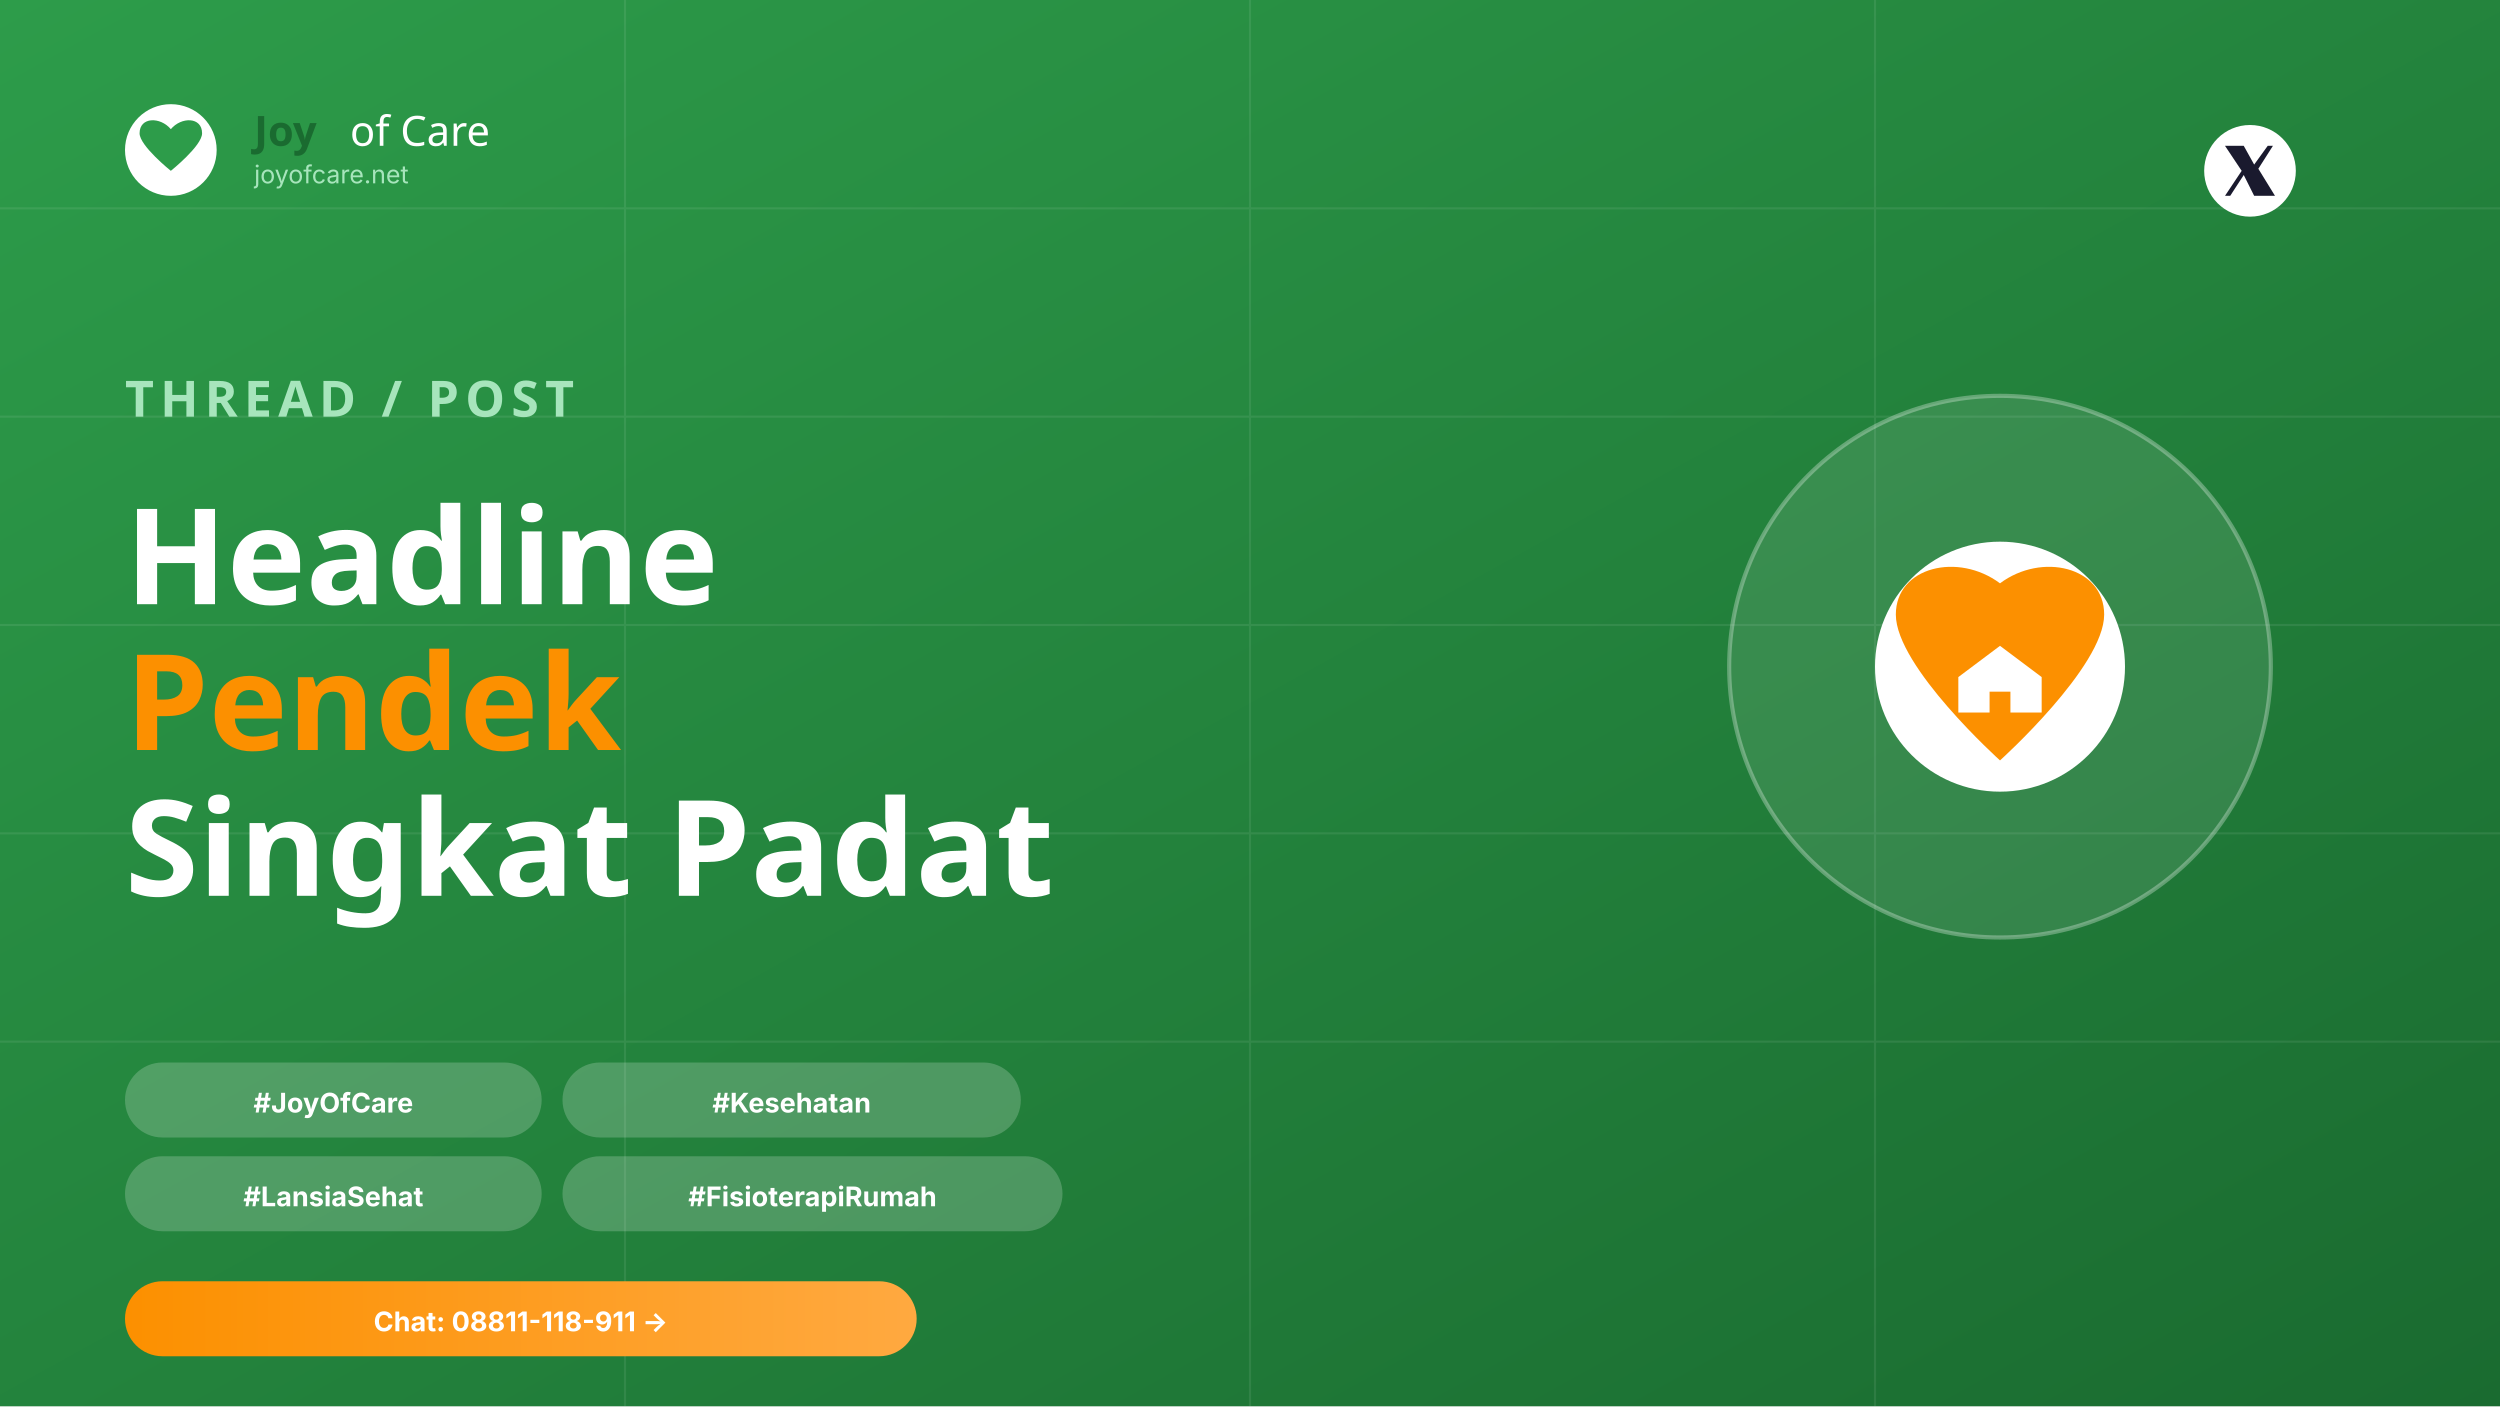
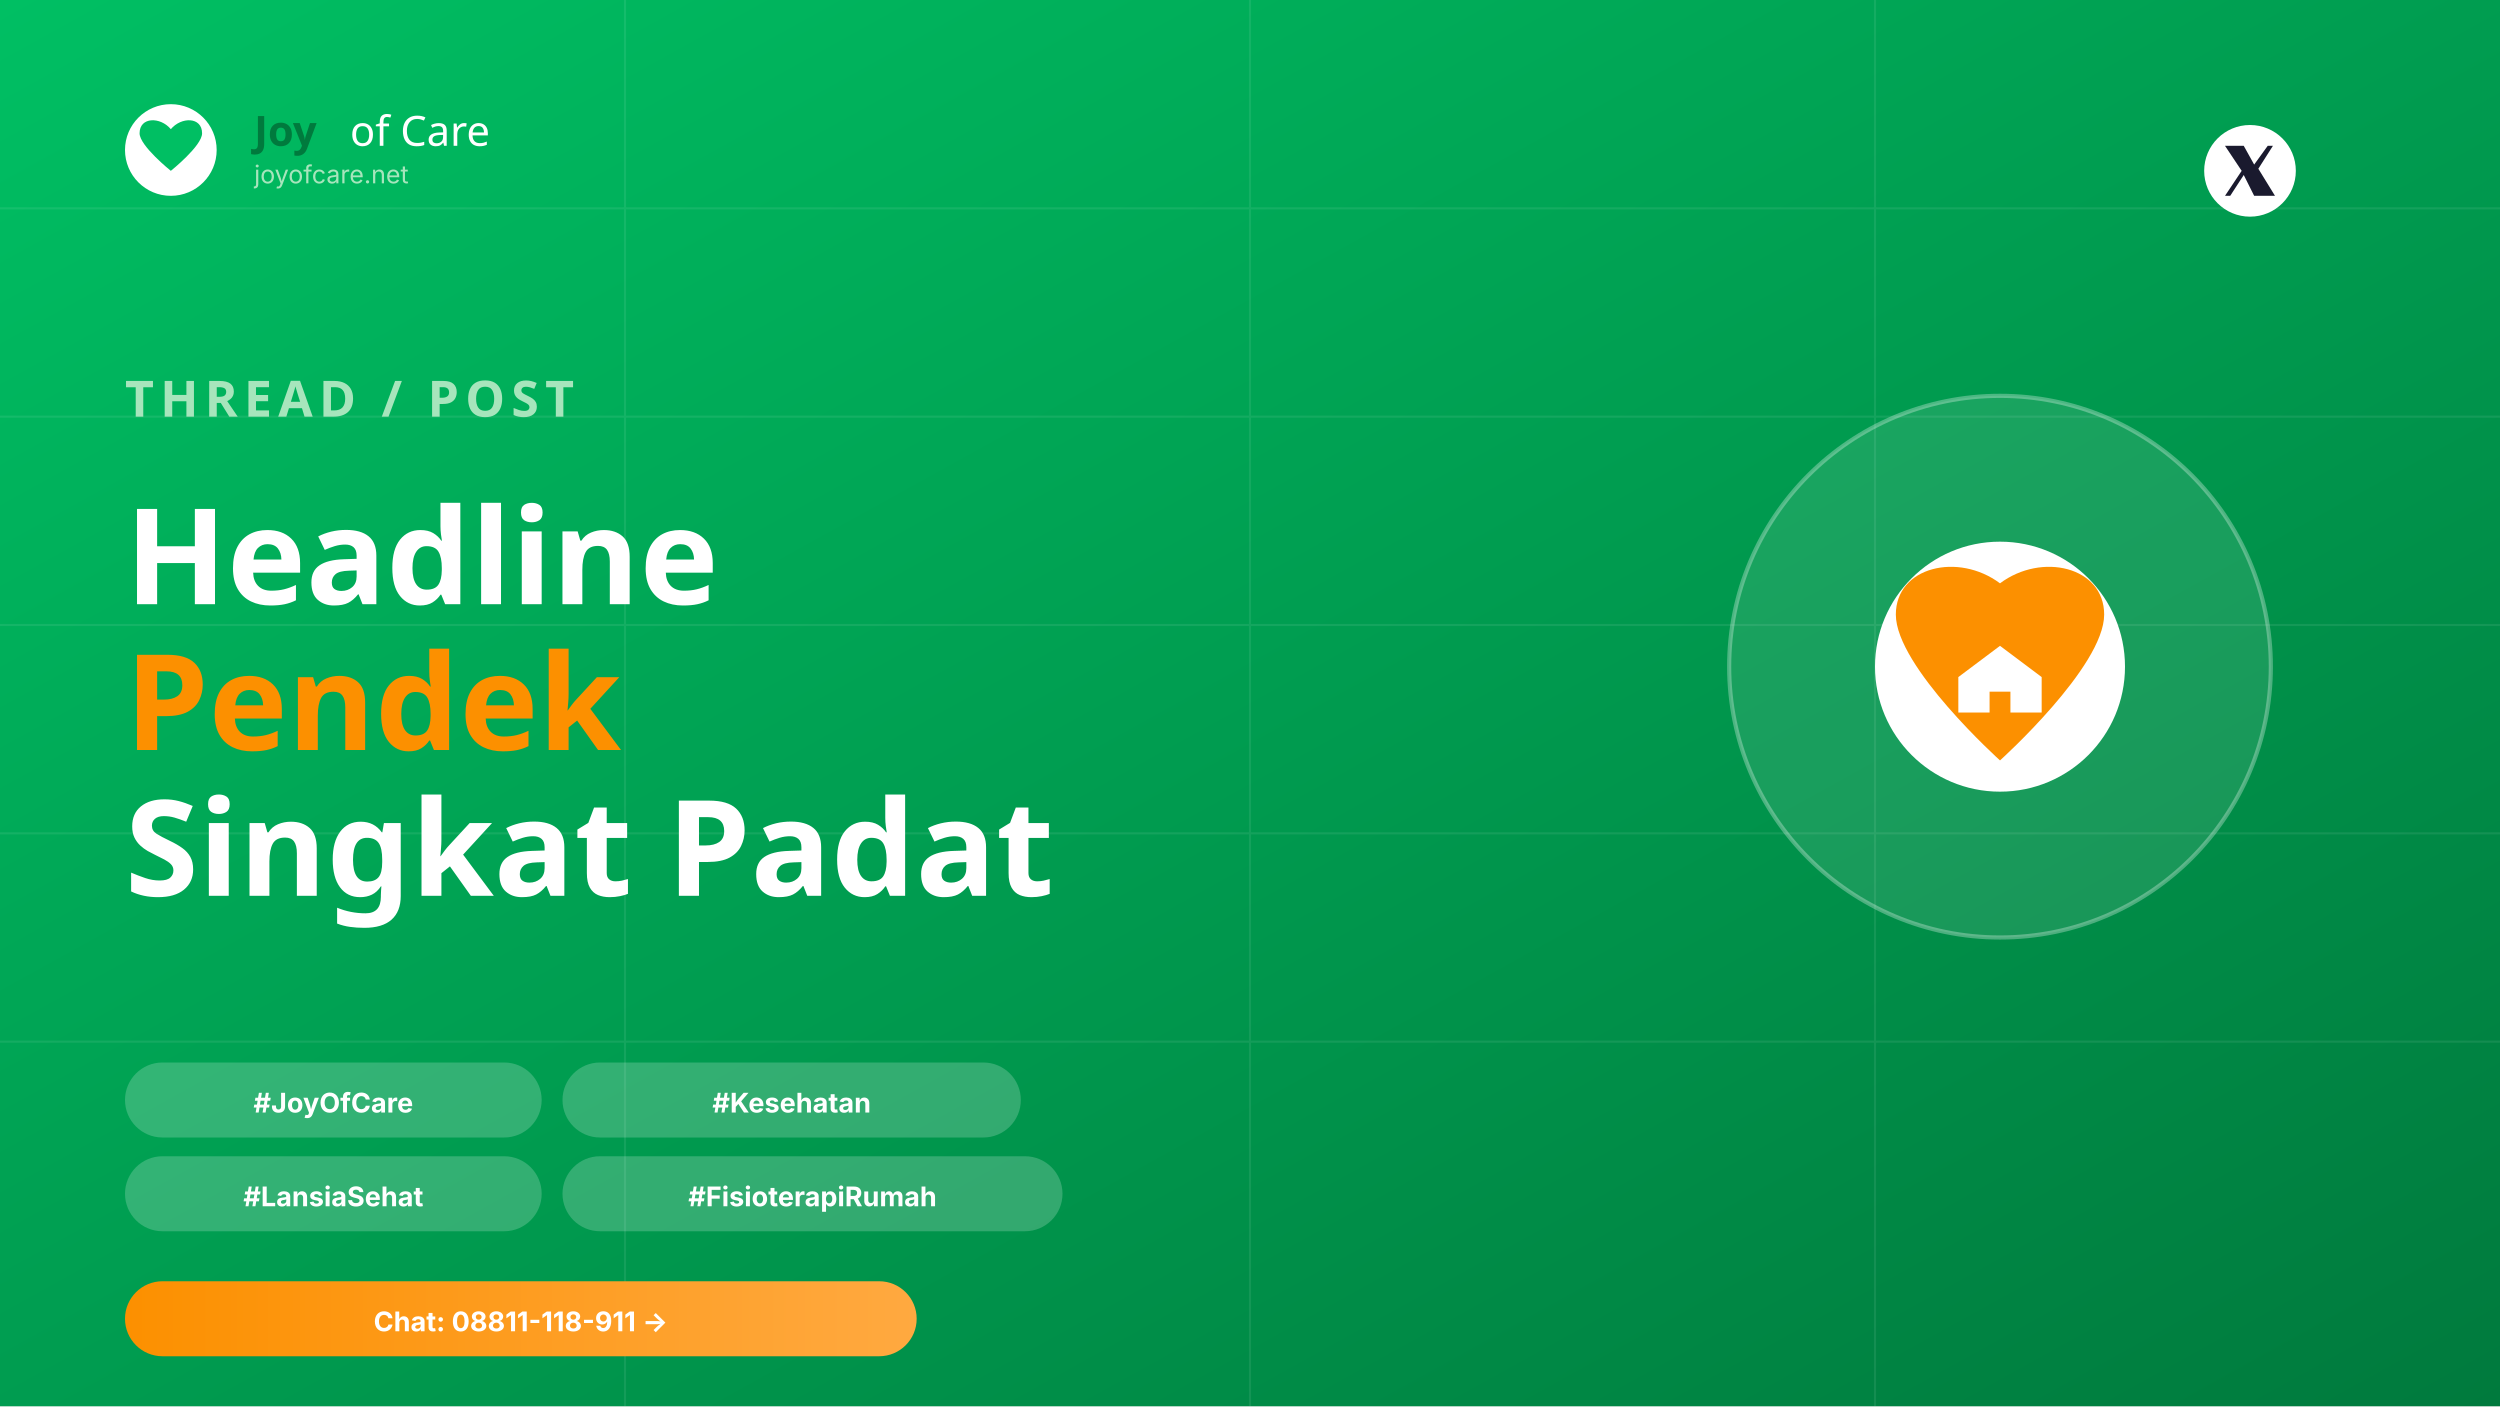
<svg xmlns="http://www.w3.org/2000/svg" viewBox="0 0 1200 675" width="1200" height="675" role="img" aria-label="Twitter/X Image Template - JoyofCare">
  <defs>
    <linearGradient id="twBg" x1="0%" y1="0%" x2="100%" y2="100%">
-       <stop offset="0%" stop-color="#2D9C4A" />
-       <stop offset="100%" stop-color="#1A6B30" />
+       <stop offset="0%" stop-color="#00bf63" />
+       <stop offset="100%" stop-color="#007A3D" />
    </linearGradient>
    <linearGradient id="warmOrangeTw" x1="0%" y1="0%" x2="100%" y2="0%">
      <stop offset="0%" stop-color="#FC9000" />
      <stop offset="100%" stop-color="#FFA940" />
    </linearGradient>
    <filter id="twShadow" x="-20%" y="-20%" width="140%" height="140%">
      <feGaussianBlur in="SourceAlpha" stdDeviation="6" />
      <feOffset dx="0" dy="4" result="offsetblur" />
      <feComponentTransfer>
        <feFuncA type="linear" slope="0.18" />
      </feComponentTransfer>
      <feMerge>
        <feMergeNode />
        <feMergeNode in="SourceGraphic" />
      </feMerge>
    </filter>
  </defs>
  <rect width="1200" height="675" fill="url(#twBg)" />
  <g opacity="0.08">
    <line x1="0" y1="100" x2="1200" y2="100" stroke="#FFFFFF" stroke-width="1" />
    <line x1="0" y1="200" x2="1200" y2="200" stroke="#FFFFFF" stroke-width="1" />
    <line x1="0" y1="300" x2="1200" y2="300" stroke="#FFFFFF" stroke-width="1" />
    <line x1="0" y1="400" x2="1200" y2="400" stroke="#FFFFFF" stroke-width="1" />
    <line x1="0" y1="500" x2="1200" y2="500" stroke="#FFFFFF" stroke-width="1" />
    <line x1="300" y1="0" x2="300" y2="675" stroke="#FFFFFF" stroke-width="1" />
    <line x1="600" y1="0" x2="600" y2="675" stroke="#FFFFFF" stroke-width="1" />
    <line x1="900" y1="0" x2="900" y2="675" stroke="#FFFFFF" stroke-width="1" />
  </g>
  <g transform="translate(60, 50)">
    <rect x="0" y="0" width="44" height="44" rx="22" fill="#FFFFFF" />
-     <path d="M 22 12 C 17 6, 7 6, 7 14 C 7 20, 22 32, 22 32 C 22 32, 37 20, 37 14 C 37 6, 27 6, 22 12 Z" fill="#2D9C4A" />
-     <text x="62" y="20" font-family="Montserrat, sans-serif" font-size="20" font-weight="800" fill="#1A6B30">Joy</text>
+     <path d="M 22 12 C 17 6, 7 6, 7 14 C 7 20, 22 32, 22 32 C 22 32, 37 20, 37 14 C 37 6, 27 6, 22 12 Z" fill="#00bf63" />
+     <text x="62" y="20" font-family="Montserrat, sans-serif" font-size="20" font-weight="800" fill="#007A3D">Joy</text>
    <text x="108" y="20" font-family="Montserrat, sans-serif" font-size="20" font-weight="400" fill="#FFFFFF">of Care</text>
    <text x="62" y="38" font-family="Inter, sans-serif" font-size="12" fill="#A7E5BC">joyofcare.net</text>
  </g>
  <g transform="translate(1040, 60)">
    <circle cx="40" cy="22" r="22" fill="#FFFFFF" />
    <g transform="translate(28, 10)" fill="#1A1A2E">
      <path d="M 0 0 L 8 12 L 0 24 L 2.5 24 L 9 14 L 14 24 L 24 24 L 16 11 L 23 0 L 20.5 0 L 14 9 L 9 0 Z" />
    </g>
  </g>
  <g transform="translate(60, 200)">
    <text x="0" y="0" font-family="Montserrat, sans-serif" font-size="24" font-weight="700" fill="#A7E5BC" letter-spacing="3">THREAD / POST</text>
    <text x="0" y="90" font-family="Montserrat, sans-serif" font-size="64" font-weight="800" fill="#FFFFFF">Headline</text>
    <text x="0" y="160" font-family="Montserrat, sans-serif" font-size="64" font-weight="800" fill="#FC9000">Pendek</text>
    <text x="0" y="230" font-family="Montserrat, sans-serif" font-size="64" font-weight="800" fill="#FFFFFF">Singkat Padat</text>
  </g>
  <g transform="translate(820, 180)">
    <circle cx="140" cy="140" r="130" fill="rgba(255,255,255,0.1)" stroke="#FFFFFF" stroke-width="2" stroke-opacity="0.3" />
    <g transform="translate(70, 70)">
      <circle cx="70" cy="70" r="60" fill="#FFFFFF" />
      <path d="M 70 30 C 50 15, 20 22, 20 45 C 20 70, 70 115, 70 115 C 70 115, 120 70, 120 45 C 120 22, 90 15, 70 30 Z" fill="#FC9000" />
      <path d="M 70 60 L 50 75 L 50 92 L 65 92 L 65 82 L 75 82 L 75 92 L 90 92 L 90 75 Z" fill="#FFFFFF" />
    </g>
  </g>
  <g transform="translate(60, 510)">
    <rect x="0" y="0" width="200" height="36" rx="18" fill="#FFFFFF" opacity="0.2" />
    <text x="100" y="24" font-family="Inter, sans-serif" font-size="13" font-weight="700" fill="#FFFFFF" text-anchor="middle">#JoyOfCare</text>
  </g>
  <g transform="translate(270, 510)">
    <rect x="0" y="0" width="220" height="36" rx="18" fill="#FFFFFF" opacity="0.2" />
    <text x="110" y="24" font-family="Inter, sans-serif" font-size="13" font-weight="700" fill="#FFFFFF" text-anchor="middle">#Kesehatan</text>
  </g>
  <g transform="translate(60, 555)">
    <rect x="0" y="0" width="200" height="36" rx="18" fill="#FFFFFF" opacity="0.2" />
    <text x="100" y="24" font-family="Inter, sans-serif" font-size="13" font-weight="700" fill="#FFFFFF" text-anchor="middle">#LansiaSehat</text>
  </g>
  <g transform="translate(270, 555)">
    <rect x="0" y="0" width="240" height="36" rx="18" fill="#FFFFFF" opacity="0.2" />
    <text x="120" y="24" font-family="Inter, sans-serif" font-size="13" font-weight="700" fill="#FFFFFF" text-anchor="middle">#FisioterapiRumah</text>
  </g>
  <g transform="translate(60, 615)">
    <rect x="0" y="0" width="380" height="36" rx="18" fill="url(#warmOrangeTw)" />
    <text x="190" y="24" font-family="Inter, sans-serif" font-size="13" font-weight="700" fill="#FFFFFF" text-anchor="middle">Chat: 08811-118-911 →</text>
  </g>
</svg>
